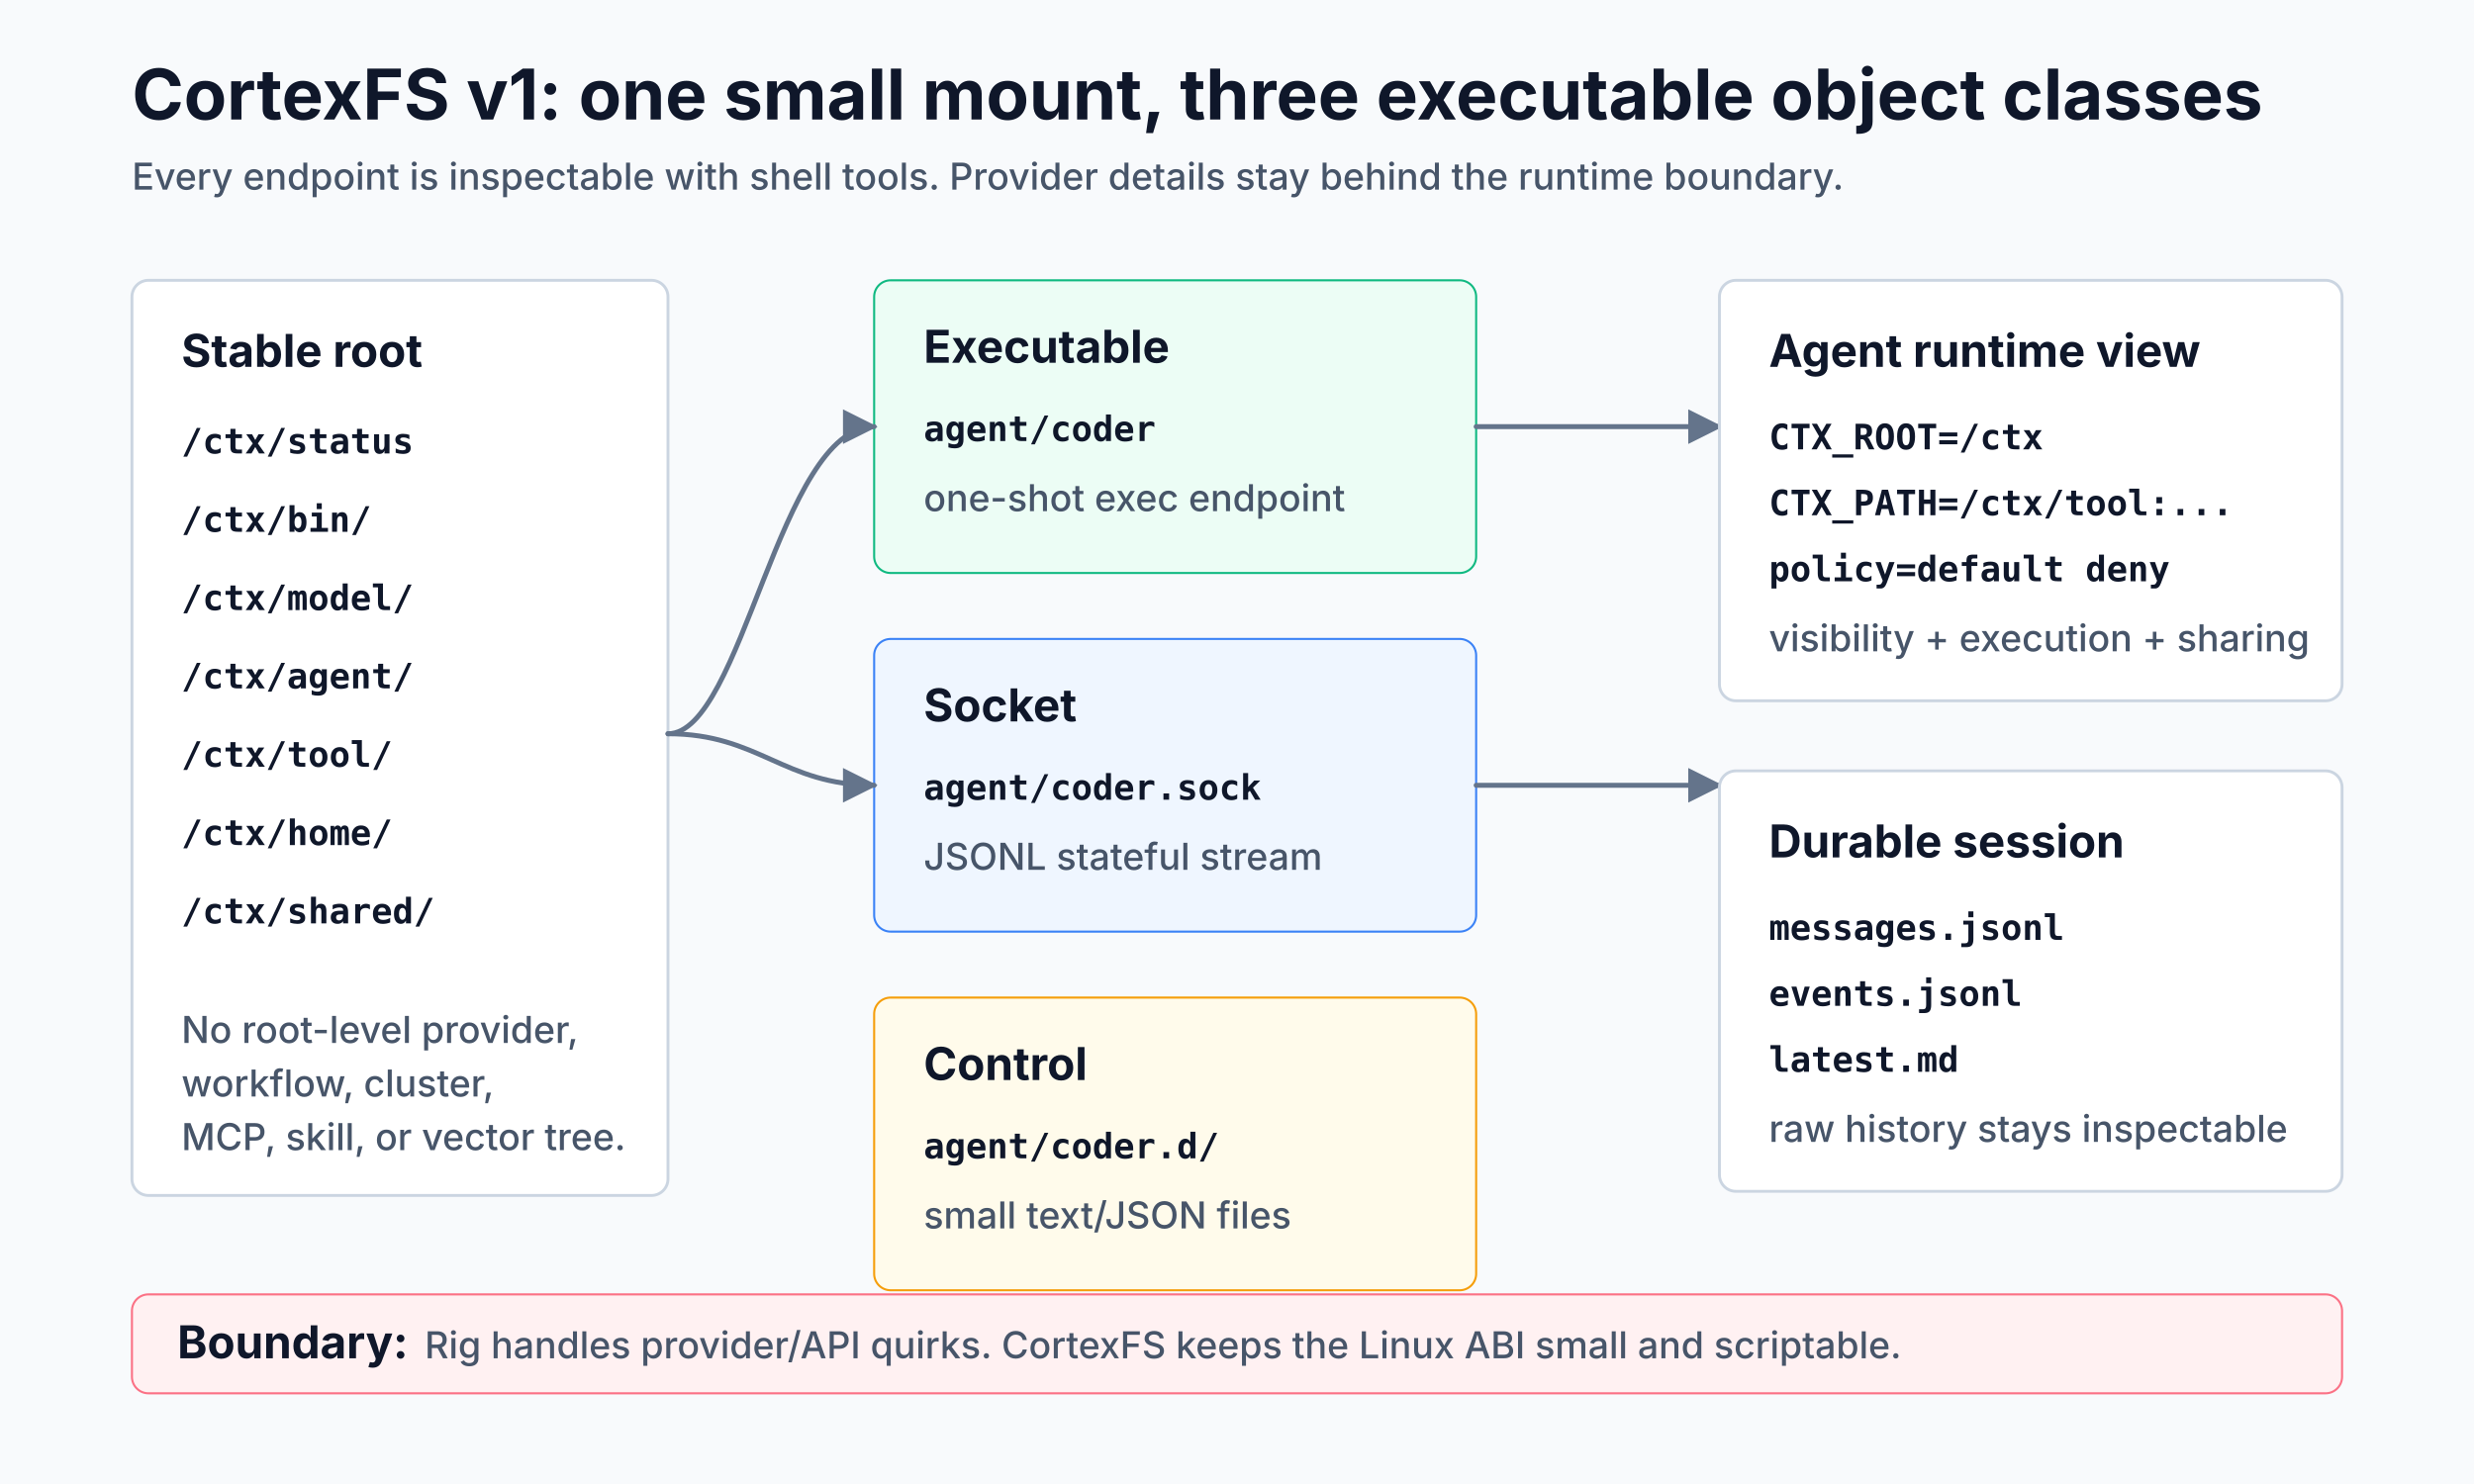
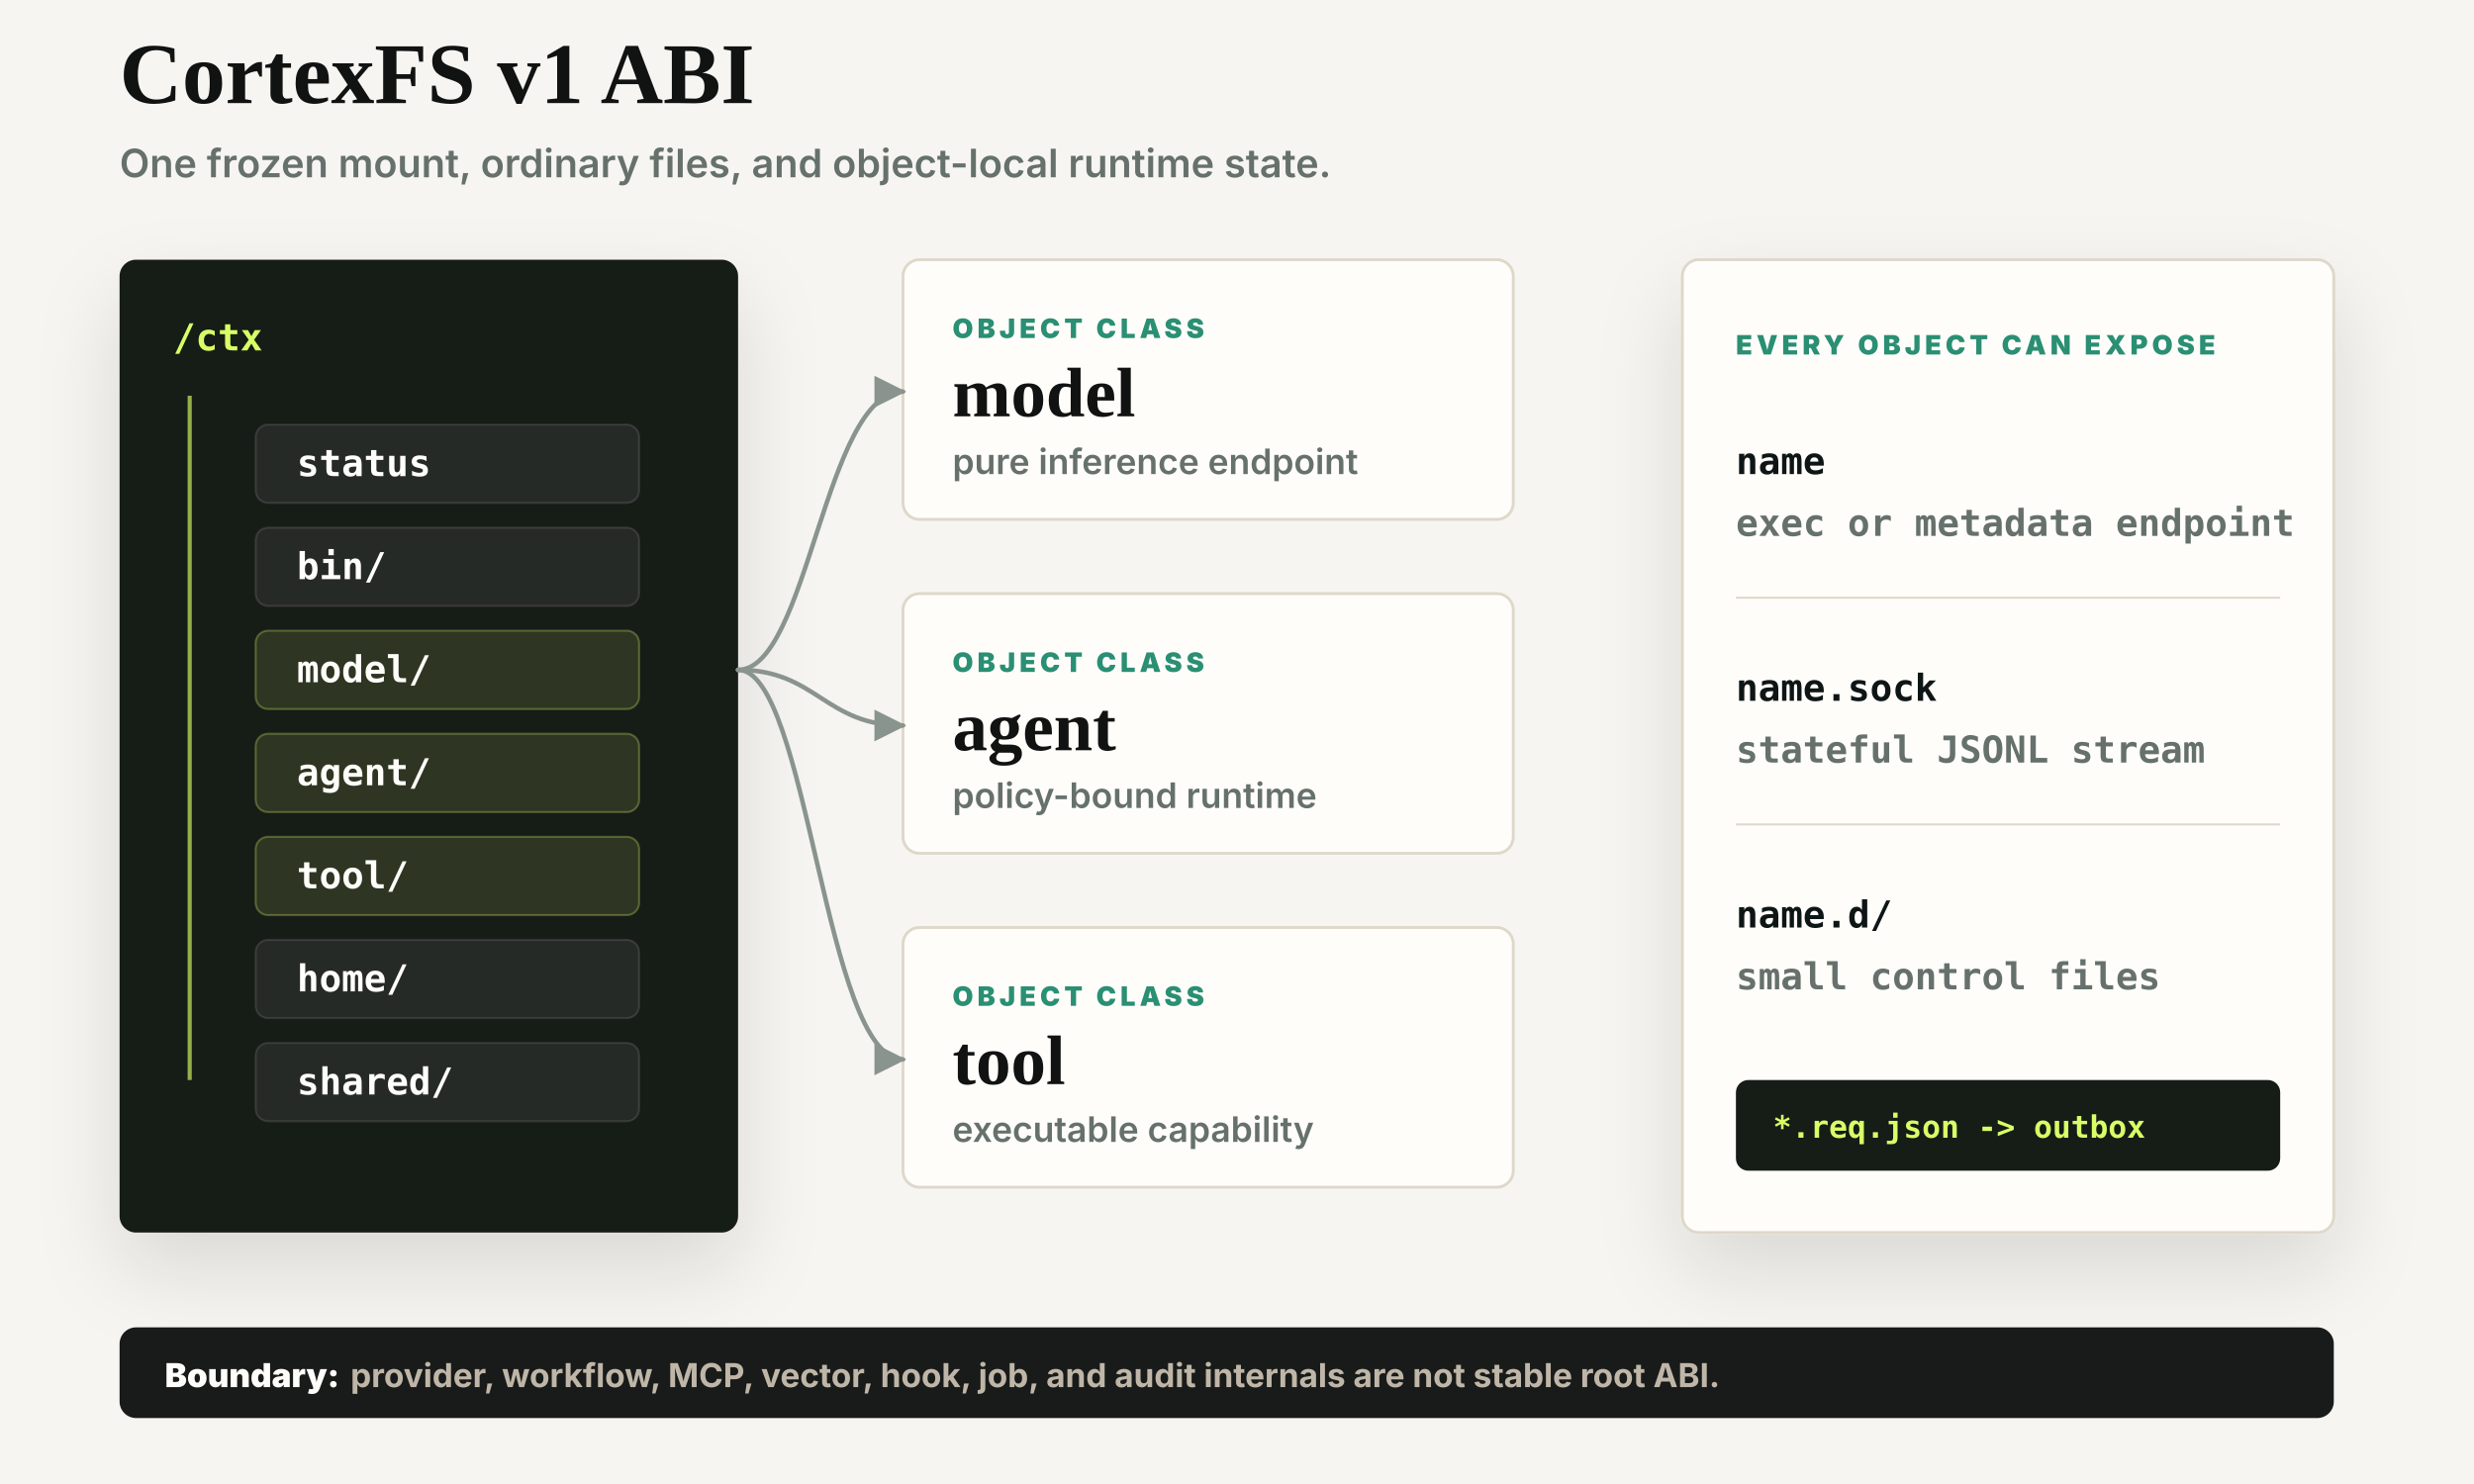
<svg xmlns="http://www.w3.org/2000/svg" width="1200" height="720" viewBox="0 0 1200 720" role="img" aria-labelledby="title desc">
  <defs>
-     <style>
-       .bg{fill:#f8fafc}.ink{fill:#0f172a}.muted{fill:#475569}.label{font:700 22px system-ui,-apple-system,Segoe UI,sans-serif;letter-spacing:0}.text{font:500 18px system-ui,-apple-system,Segoe UI,sans-serif}.mono{font:600 17px ui-monospace,SFMono-Regular,Menlo,Consolas,monospace}.card{fill:#fff;stroke:#cbd5e1;stroke-width:1.4}.green{fill:#ecfdf5;stroke:#10b981}.blue{fill:#eff6ff;stroke:#3b82f6}.amber{fill:#fffbeb;stroke:#f59e0b}.red{fill:#fff1f2;stroke:#fb7185}.line{fill:none;stroke:#64748b;stroke-width:2.4;stroke-linecap:round;stroke-linejoin:round}.arrow{marker-end:url(#arrow)}
-     </style>
+     <filter id="shadow" x="-20%" y="-20%" width="140%" height="140%">
+       <feDropShadow dx="0" dy="18" stdDeviation="20" flood-color="#1e180e" flood-opacity=".12" />
+     </filter>
    <marker id="arrow" viewBox="0 0 10 10" refX="9" refY="5" markerWidth="7" markerHeight="7" orient="auto-start-reverse">
-       <path d="M0 0 L10 5 L0 10 z" fill="#64748b" />
+       <path d="M0 0 L10 5 L0 10 z" fill="#8a948f" />
    </marker>
+     <style>.serif{font-family:Georgia,"Times New Roman",serif}.sans{font-family:Inter,ui-sans-serif,system-ui,-apple-system,"Segoe UI",sans-serif}.mono{font-family:ui-monospace,SFMono-Regular,Menlo,Consolas,monospace}.bg{fill:#f7f5f1}.panel{fill:#fffdfa;stroke:#ded8ca;stroke-width:1.4}.ink{fill:#111312}.muted{fill:#66716c}.mint{fill:#2a8f73}.lime{fill:#d8ff66}.coal{fill:#181b19}.line{fill:none;stroke:#8a948f;stroke-width:2.2;stroke-linecap:round;stroke-linejoin:round;marker-end:url(#arrow)}</style>
  </defs>
  <rect class="bg" width="1200" height="720" />
-   <text class="label ink" x="64" y="58" style="font-size:34px">CortexFS v1: one small mount, three executable object classes</text>
-   <text class="text muted" x="64" y="92">Every endpoint is inspectable with shell tools. Provider details stay behind the runtime boundary.</text>
-   <g transform="translate(64 136)">
-     <rect class="card" width="260" height="444" rx="8" />
-     <text class="label ink" x="24" y="42">Stable root</text>
-     <text class="mono ink" x="24" y="84">/ctx/status</text>
-     <text class="mono ink" x="24" y="122">/ctx/bin/</text>
-     <text class="mono ink" x="24" y="160">/ctx/model/</text>
-     <text class="mono ink" x="24" y="198">/ctx/agent/</text>
-     <text class="mono ink" x="24" y="236">/ctx/tool/</text>
-     <text class="mono ink" x="24" y="274">/ctx/home/</text>
-     <text class="mono ink" x="24" y="312">/ctx/shared/</text>
-     <text class="text muted" x="24" y="370">No root-level provider,</text>
-     <text class="text muted" x="24" y="396">workflow, cluster,</text>
-     <text class="text muted" x="24" y="422">MCP, skill, or vector tree.</text>
+   <g transform="translate(58 50)">
+     <text class="serif ink" x="0" y="0" font-size="42" font-weight="650">CortexFS v1 ABI</text>
+     <text class="sans muted" x="0" y="36" font-size="19" font-weight="600">One frozen mount, ordinary files, and object-local runtime state.</text>
  </g>
-   <g transform="translate(424 136)">
-     <rect class="green" width="292" height="142" rx="8" />
-     <text class="label ink" x="24" y="40">Executable</text>
-     <text class="mono ink" x="24" y="78">agent/coder</text>
-     <text class="text muted" x="24" y="112">one-shot exec endpoint</text>
-     <rect class="blue" y="174" width="292" height="142" rx="8" />
-     <text class="label ink" x="24" y="214">Socket</text>
-     <text class="mono ink" x="24" y="252">agent/coder.sock</text>
-     <text class="text muted" x="24" y="286">JSONL stateful stream</text>
-     <rect class="amber" y="348" width="292" height="142" rx="8" />
-     <text class="label ink" x="24" y="388">Control</text>
-     <text class="mono ink" x="24" y="426">agent/coder.d/</text>
-     <text class="text muted" x="24" y="460">small text/JSON files</text>
+   <g transform="translate(58 126)" filter="url(#shadow)">
+     <rect class="coal" width="300" height="472" rx="8" />
+     <text class="mono lime" x="26" y="44" font-size="18" font-weight="950">/ctx</text>
+     <line x1="34" y1="66" x2="34" y2="398" stroke="#d8ff66" stroke-opacity=".65" stroke-width="2" />
+     <g class="mono" font-size="18" font-weight="850">
+       <rect x="66" y="80" width="186" height="38" rx="6" fill="#fffdfa" fill-opacity=".07" stroke="#fffdfa" stroke-opacity=".11" />
+       <text fill="#fffdfa" x="86" y="105">status</text>
+       <rect x="66" y="130" width="186" height="38" rx="6" fill="#fffdfa" fill-opacity=".07" stroke="#fffdfa" stroke-opacity=".11" />
+       <text fill="#fffdfa" x="86" y="155">bin/</text>
+       <rect x="66" y="180" width="186" height="38" rx="6" fill="#d8ff66" fill-opacity=".12" stroke="#d8ff66" stroke-opacity=".28" />
+       <text fill="#fffdfa" x="86" y="205">model/</text>
+       <rect x="66" y="230" width="186" height="38" rx="6" fill="#d8ff66" fill-opacity=".12" stroke="#d8ff66" stroke-opacity=".28" />
+       <text fill="#fffdfa" x="86" y="255">agent/</text>
+       <rect x="66" y="280" width="186" height="38" rx="6" fill="#d8ff66" fill-opacity=".12" stroke="#d8ff66" stroke-opacity=".28" />
+       <text fill="#fffdfa" x="86" y="305">tool/</text>
+       <rect x="66" y="330" width="186" height="38" rx="6" fill="#fffdfa" fill-opacity=".07" stroke="#fffdfa" stroke-opacity=".11" />
+       <text fill="#fffdfa" x="86" y="355">home/</text>
+       <rect x="66" y="380" width="186" height="38" rx="6" fill="#fffdfa" fill-opacity=".07" stroke="#fffdfa" stroke-opacity=".11" />
+       <text fill="#fffdfa" x="86" y="405">shared/</text>
+     </g>
  </g>
-   <path class="line arrow" d="M324 356 C360 356 378 207 424 207" />
-   <path class="line arrow" d="M324 356 C368 356 380 381 424 381" />
-   <path class="line arrow" d="M716 207 C766 207 784 207 834 207" />
-   <path class="line arrow" d="M716 381 C766 381 784 381 834 381" />
-   <g transform="translate(834 136)">
-     <rect class="card" width="302" height="204" rx="8" />
-     <text class="label ink" x="24" y="42">Agent runtime view</text>
-     <text class="mono ink" x="24" y="82">CTX_ROOT=/ctx</text>
-     <text class="mono ink" x="24" y="114">CTX_PATH=/ctx/tool:...</text>
-     <text class="mono ink" x="24" y="146">policy=default deny</text>
-     <text class="text muted" x="24" y="180">visibility + execution + sharing</text>
-     <rect class="card" y="238" width="302" height="204" rx="8" />
-     <text class="label ink" x="24" y="280">Durable session</text>
-     <text class="mono ink" x="24" y="320">messages.jsonl</text>
-     <text class="mono ink" x="24" y="352">events.jsonl</text>
-     <text class="mono ink" x="24" y="384">latest.md</text>
-     <text class="text muted" x="24" y="418">raw history stays inspectable</text>
+   <g transform="translate(438 126)">
+     <rect class="panel" width="296" height="126" rx="8" />
+     <text class="sans mint" x="24" y="38" font-size="13" font-weight="950" letter-spacing="2">OBJECT CLASS</text>
+     <text class="serif ink" x="24" y="76" font-size="34" font-weight="650">model</text>
+     <text class="sans muted" x="24" y="104" font-size="17" font-weight="600">pure inference endpoint</text>
+     <rect class="panel" y="162" width="296" height="126" rx="8" />
+     <text class="sans mint" x="24" y="200" font-size="13" font-weight="950" letter-spacing="2">OBJECT CLASS</text>
+     <text class="serif ink" x="24" y="238" font-size="34" font-weight="650">agent</text>
+     <text class="sans muted" x="24" y="266" font-size="17" font-weight="600">policy-bound runtime</text>
+     <rect class="panel" y="324" width="296" height="126" rx="8" />
+     <text class="sans mint" x="24" y="362" font-size="13" font-weight="950" letter-spacing="2">OBJECT CLASS</text>
+     <text class="serif ink" x="24" y="400" font-size="34" font-weight="650">tool</text>
+     <text class="sans muted" x="24" y="428" font-size="17" font-weight="600">executable capability</text>
  </g>
-   <g transform="translate(64 628)">
-     <rect class="red" width="1072" height="48" rx="8" />
-     <text class="label ink" x="22" y="31">Boundary:</text>
-     <text class="text muted" x="142" y="31">Rig handles provider/API quirks. CortexFS keeps the Linux ABI small and scriptable.</text>
+   <path class="line" d="M358 325 C392 325 400 190 438 190" />
+   <path class="line" d="M358 325 C396 325 400 352 438 352" />
+   <path class="line" d="M358 325 C392 325 400 514 438 514" />
+   <g transform="translate(816 126)" filter="url(#shadow)">
+     <rect class="panel" width="316" height="472" rx="8" />
+     <text class="sans mint" x="26" y="46" font-size="13" font-weight="950" letter-spacing="2">EVERY OBJECT CAN EXPOSE</text>
+     <g class="mono" font-size="18" font-weight="850">
+       <text class="ink" x="26" y="104">name</text>
+       <text class="muted" x="26" y="134">exec or metadata endpoint</text>
+       <line x1="26" y1="164" x2="290" y2="164" stroke="#ded8ca" />
+       <text class="ink" x="26" y="214">name.sock</text>
+       <text class="muted" x="26" y="244">stateful JSONL stream</text>
+       <line x1="26" y1="274" x2="290" y2="274" stroke="#ded8ca" />
+       <text class="ink" x="26" y="324">name.d/</text>
+       <text class="muted" x="26" y="354">small control files</text>
+     </g>
+     <rect x="26" y="398" width="264" height="44" rx="6" fill="#181b19" />
+     <text class="mono lime" x="44" y="426" font-size="15" font-weight="900">*.req.json -&gt; outbox</text>
+   </g>
+   <g transform="translate(58 644)">
+     <rect width="1074" height="44" rx="8" fill="#181b19" />
+     <text class="sans" x="22" y="29" font-size="16" font-weight="850" fill="#fffdfa">Boundary:</text>
+     <text class="sans" x="112" y="29" font-size="16" font-weight="650" fill="#bfb6a8">provider, workflow, MCP, vector, hook, job, and audit internals are not stable root ABI.</text>
  </g>
</svg>
